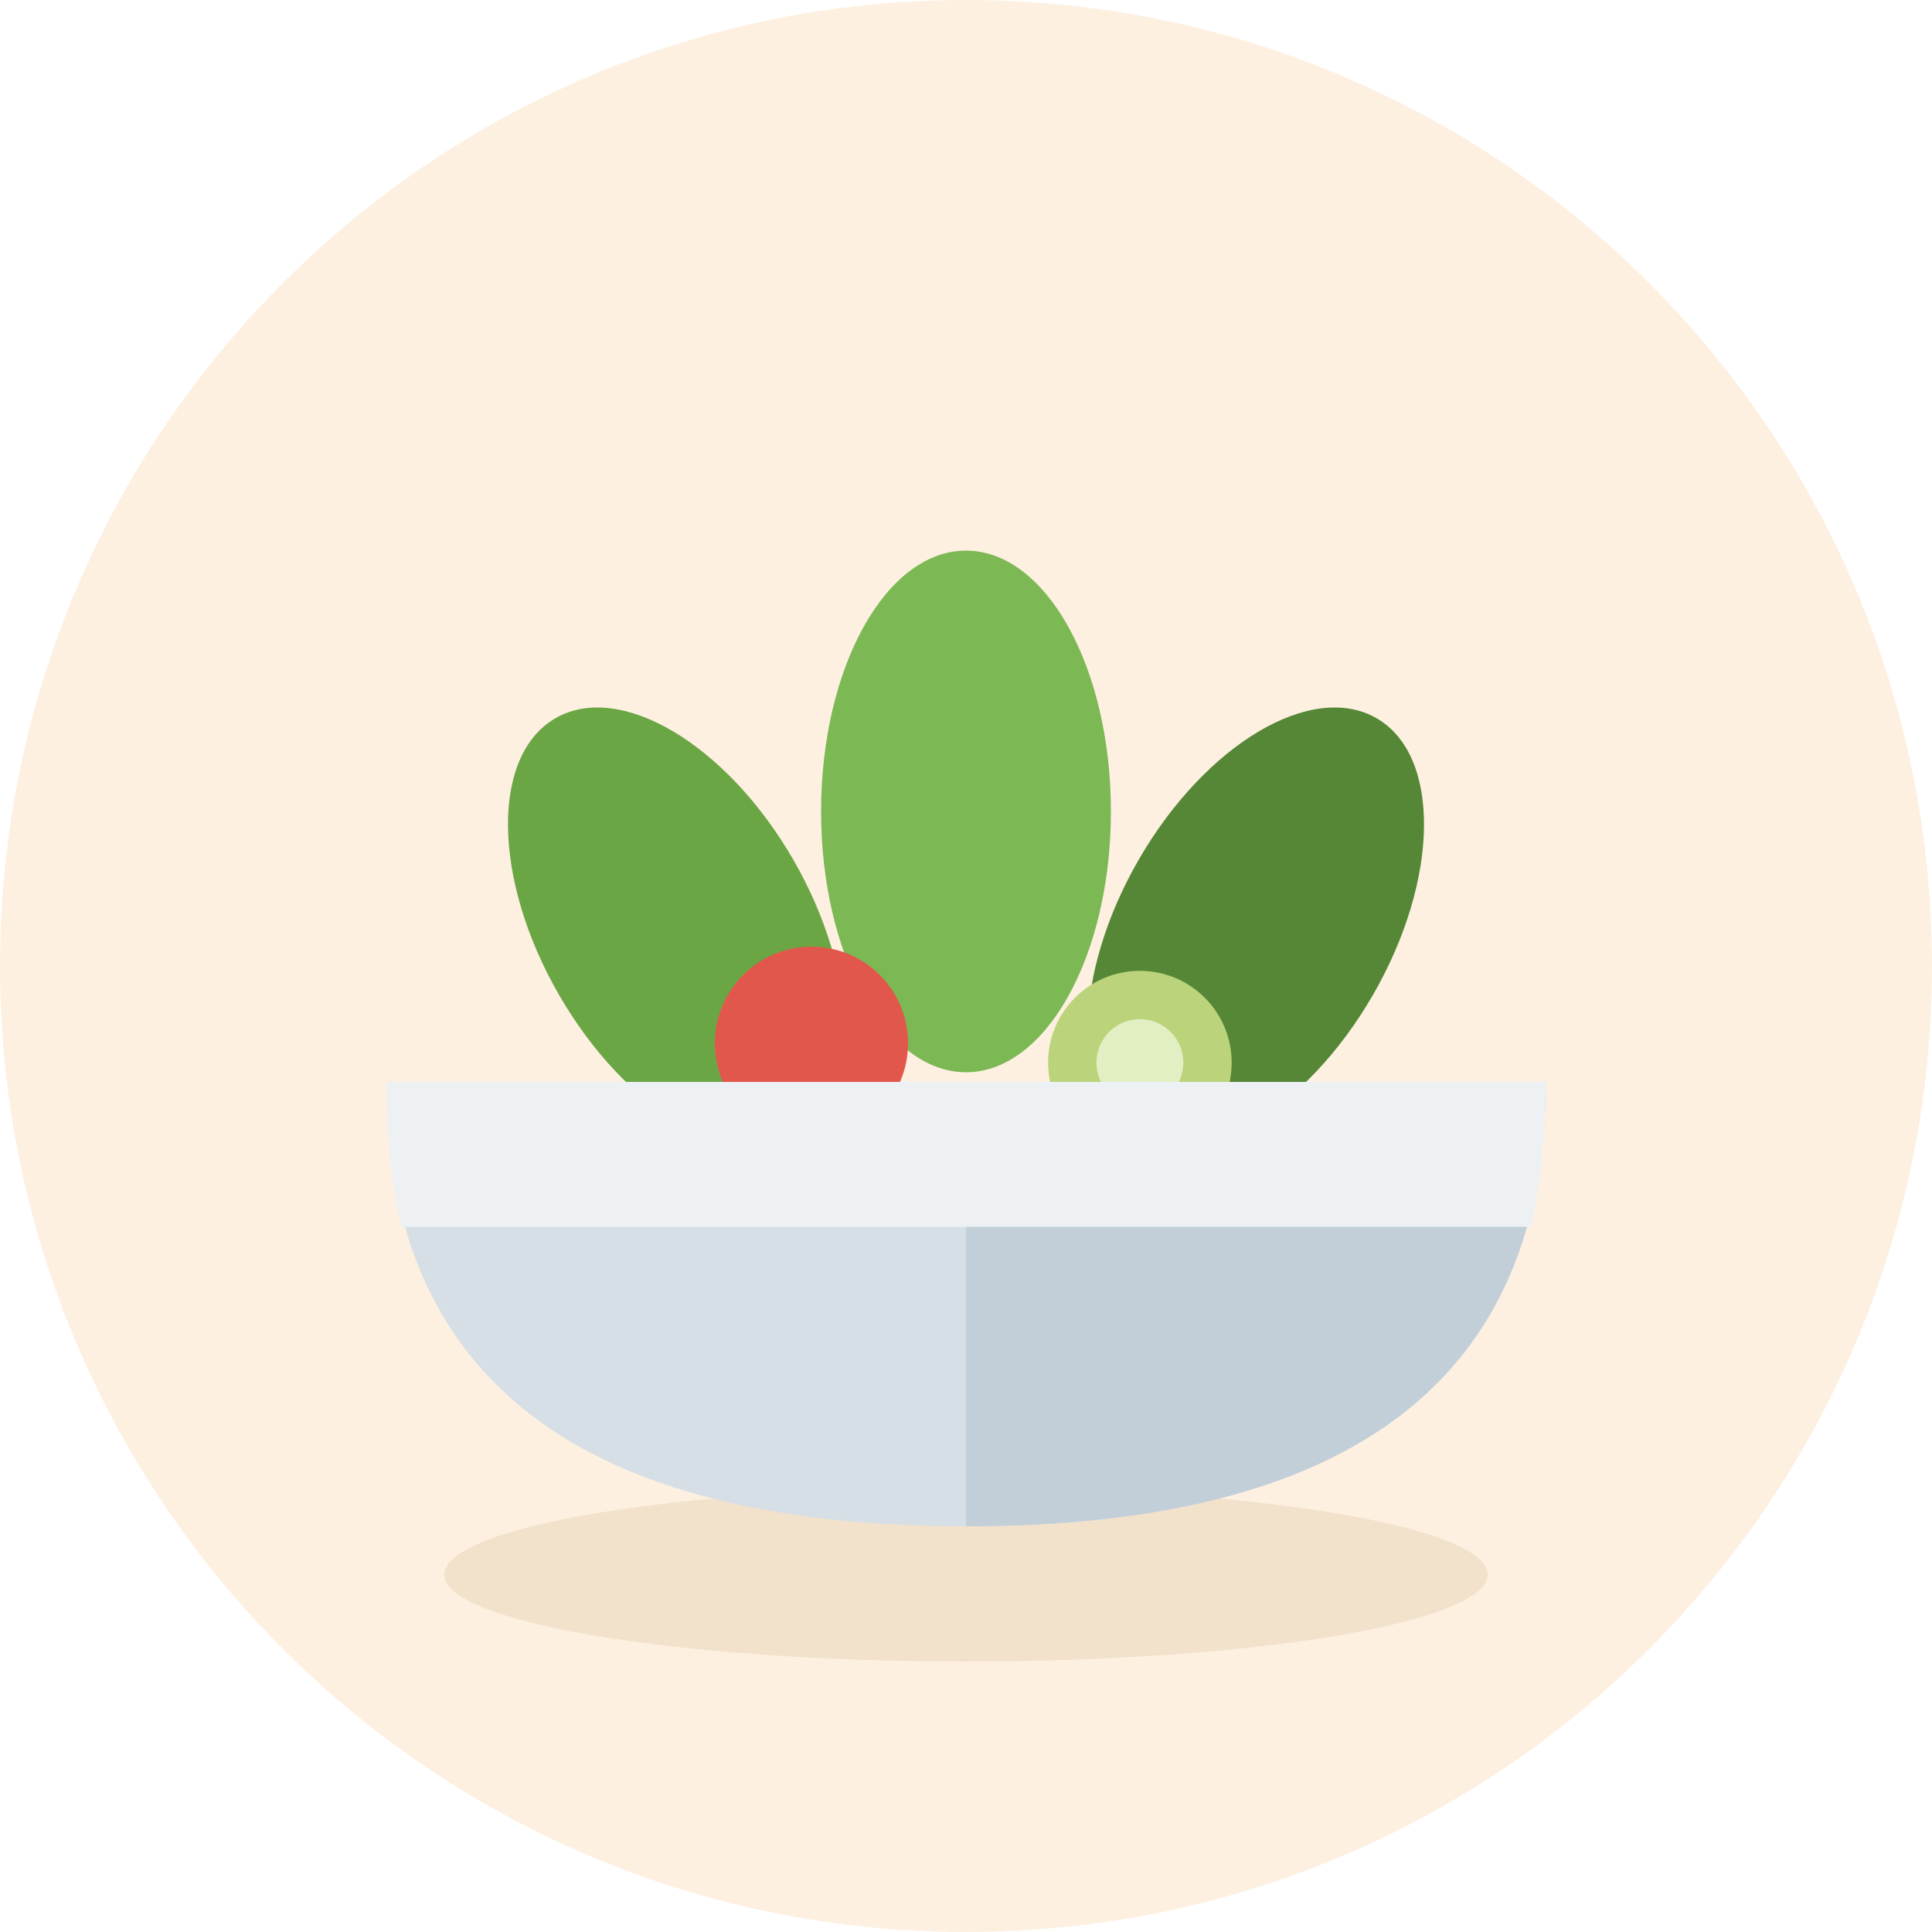
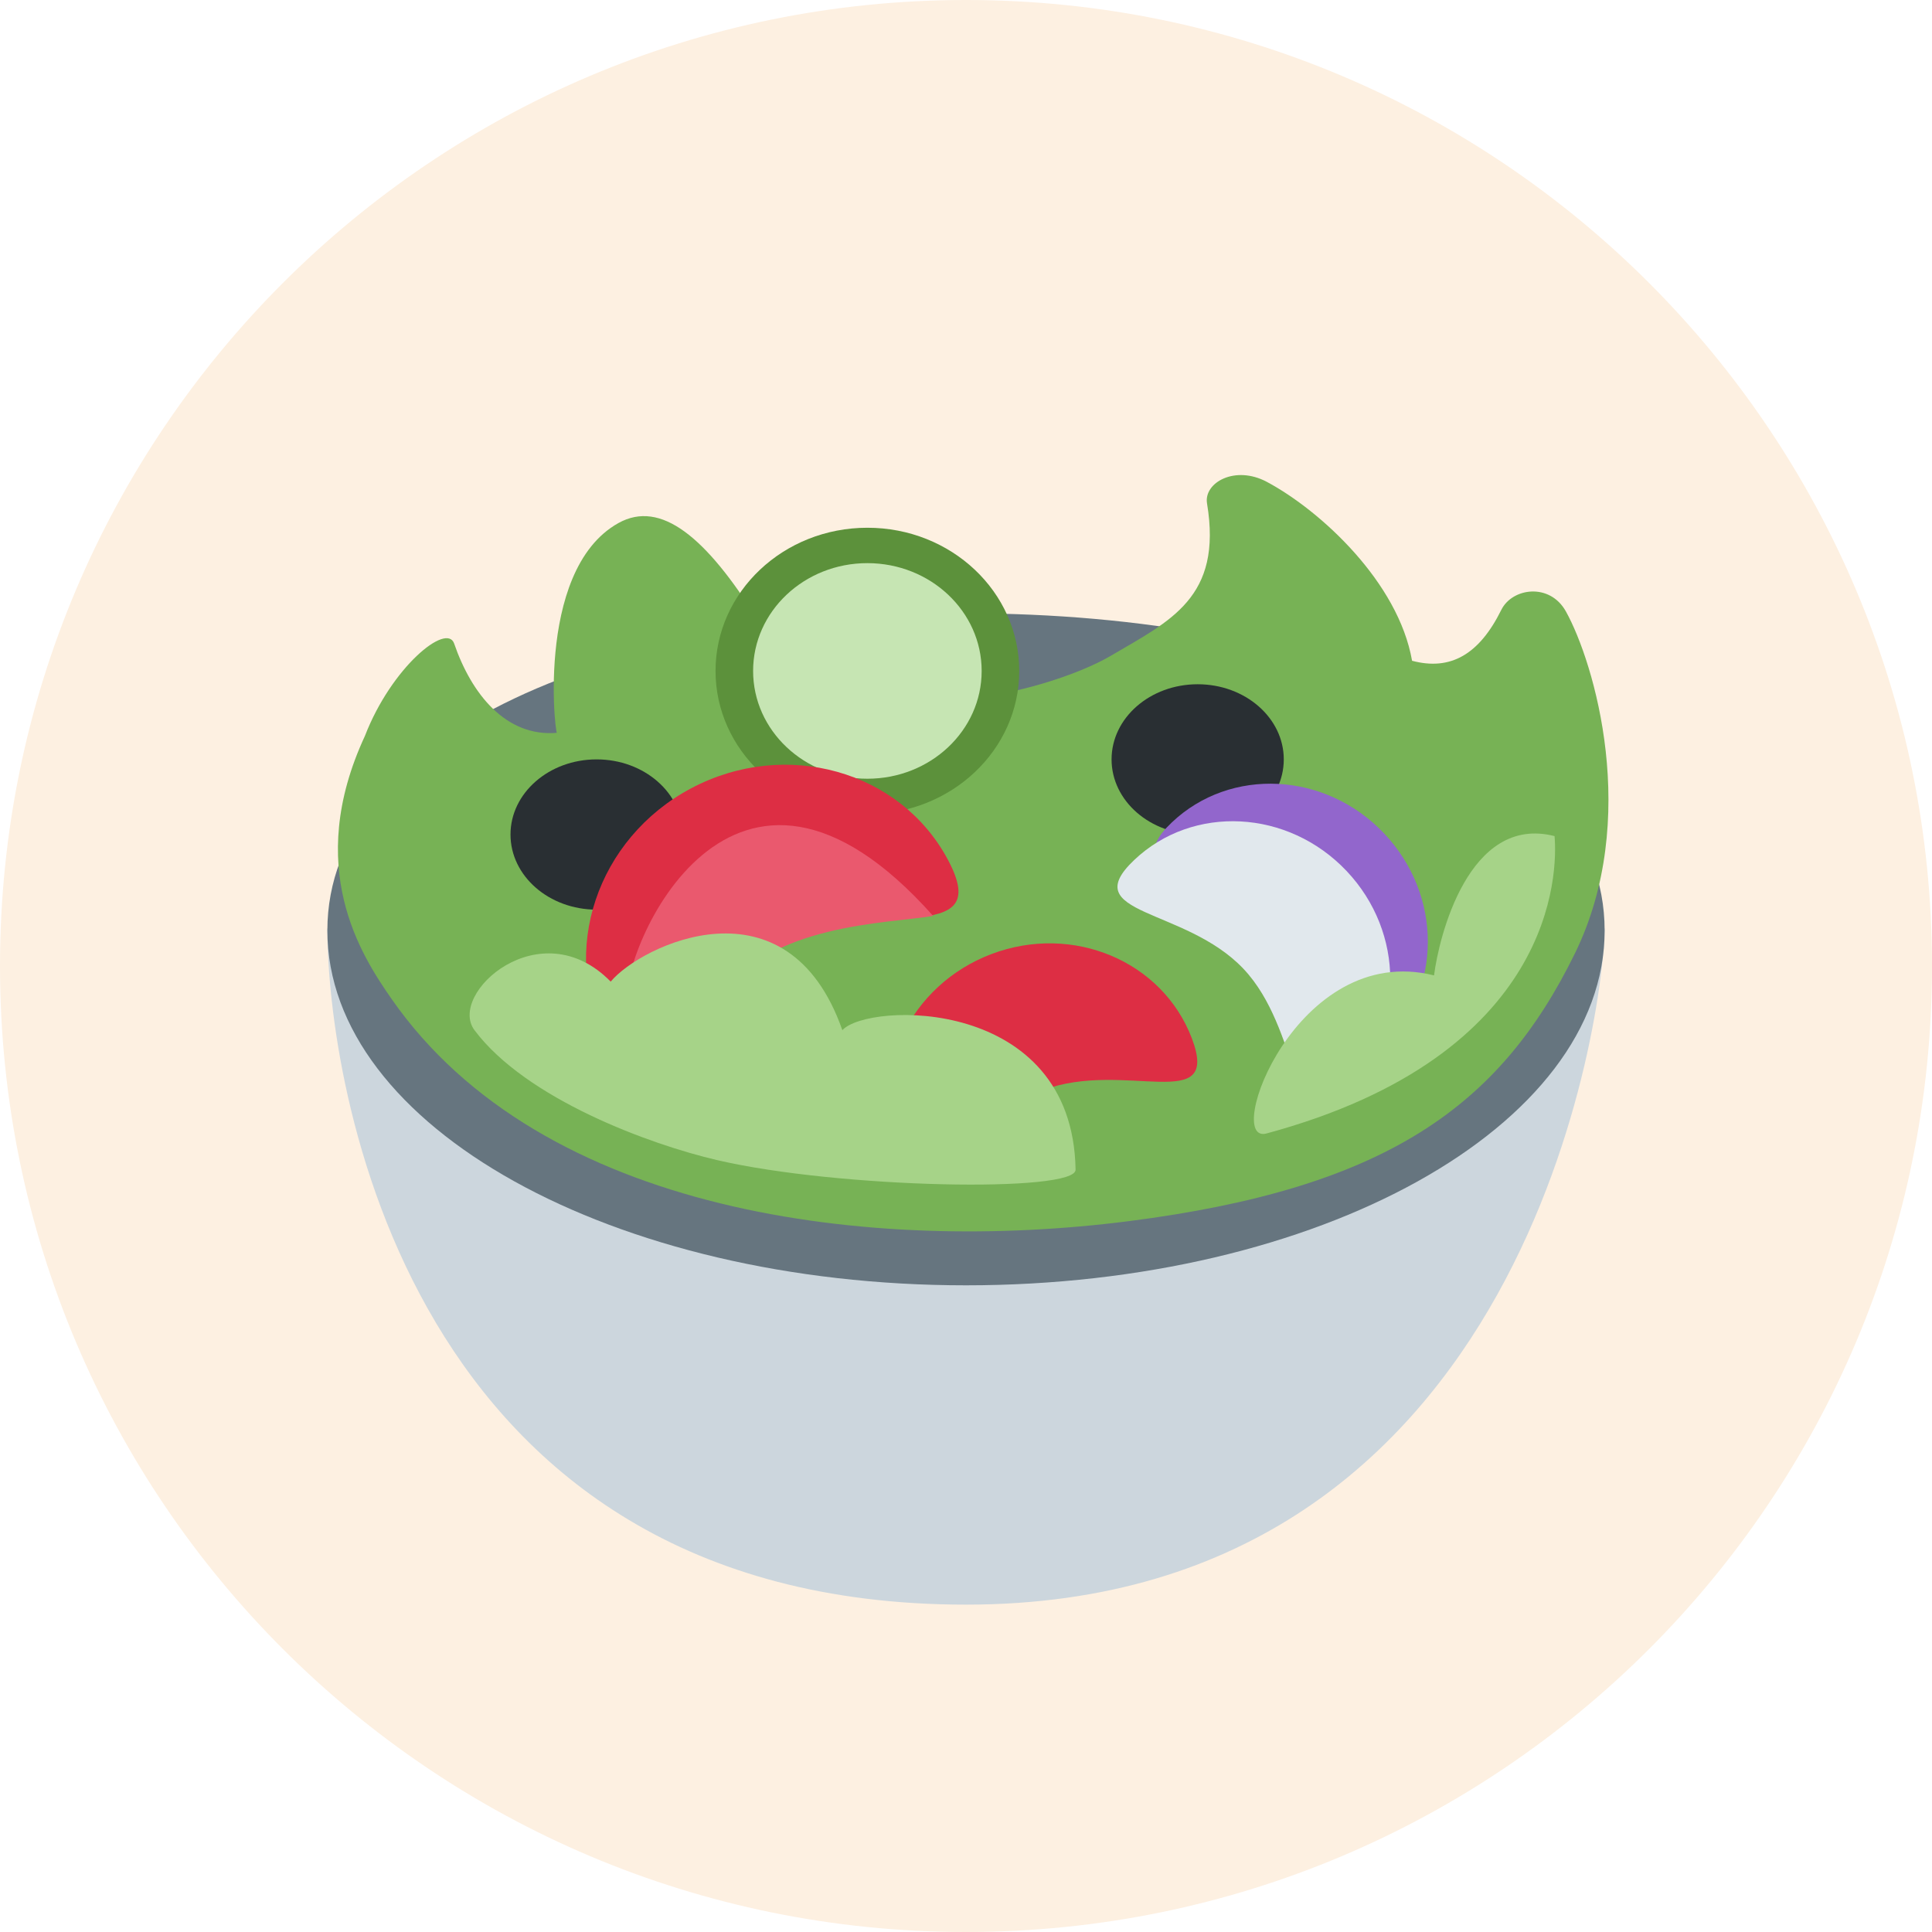
<svg xmlns="http://www.w3.org/2000/svg" viewBox="0 0 200 200">
  <circle cx="100" cy="100" r="100" fill="#FDF0E1" />
-   <ellipse cx="100" cy="163" rx="54" ry="9" fill="#F2E1CB" />
-   <ellipse cx="70" cy="96" rx="14" ry="25" fill="#6BA644" transform="rotate(-30 70 96)" />
-   <ellipse cx="130" cy="96" rx="14" ry="25" fill="#558736" transform="rotate(30 130 96)" />
-   <ellipse cx="100" cy="84" rx="15" ry="27" fill="#7CB854" />
-   <circle cx="84" cy="108" r="10" fill="#E2574C" />
-   <circle cx="118" cy="110" r="9.5" fill="#BBD37A" />
-   <circle cx="118" cy="110" r="4.5" fill="#E2EFC2" />
-   <path d="M40 112 h120 q0 46 -60 46 q-60 0 -60 -46 z" fill="#D6DFE6" />
-   <path d="M100 112 h60 q0 46 -60 46 z" fill="#C2CFD9" />
-   <path d="M40 112 h120 q0 8 -1.5 15 h-117 q-1.5 -7 -1.5 -15 z" fill="#EDF1F4" />
+   <svg x="30" y="30" width="140" height="140" viewBox="0 0 36 36">
+     <path fill="#CCD6DD" d="M18 35C3.042 35 1 21 1 17h34c0 2-1.958 18-17 18z" />
+     <path fill="#66757F" d="M35 17.056c0 5.216-7.611 9.444-17 9.444S1 22.271 1 17.056c0-5.216 7.611-8.444 17-8.444 9.389-.001 17 3.228 17 8.444z" />
+     <path fill="#77B255" d="M2.708 18.875c-.808-1.161-2.333-3.5-.708-7 .708-1.833 2.18-3.027 2.375-2.458.458 1.333 1.375 2.5 2.75 2.375-.018.473-.669-4.309 1.625-5.584 1.125-.625 2.333.375 3.708 2.583 2.202 3.537 7.811 1.884 9.385.958 1.594-.938 2.99-1.552 2.573-4.062-.092-.551.743-1.029 1.595-.573 1.431.766 3.498 2.671 3.863 4.761 1.021.271 1.786-.163 2.375-1.354.292-.59 1.292-.729 1.72.041.754 1.356 1.992 5.527.239 9.105-2 4.083-5.042 6.25-11.875 7.125s-15.625-.167-19.625-5.917z" />
+     <path fill="#5C913B" d="M19.417 10.146c0 2.106-1.81 3.812-4.042 3.812-2.232 0-4.042-1.707-4.042-3.812 0-2.105 1.81-3.812 4.042-3.812 2.232-.001 4.042 1.707 4.042 3.812z" />
+     <path fill="#C6E5B3" d="M18.417 10.146c0 1.585-1.362 2.869-3.042 2.869-1.68 0-3.042-1.285-3.042-2.869 0-1.585 1.362-2.87 3.042-2.87 1.68.001 3.042 1.286 3.042 2.87z" />
+     <ellipse cx="8.167" cy="14.5" fill="#292F33" rx="2.292" ry="2" />
+     <path fill="#DD2E44" d="M17.524 15.182c1.267 2.388-2.104.951-4.614 2.284-2.511 1.333-3.209 4.929-4.477 2.541-1.268-2.388-.26-5.404 2.25-6.737 2.511-1.332 5.574-.476 6.841 1.912z" />
+     <ellipse cx="24.167" cy="12.5" fill="#292F33" rx="2.292" ry="2" />
+     <path fill="#9266CC" d="M29.117 20.129c-1.564 1.48-1.178-1.412-2.734-3.056-1.558-1.644-4.466-1.415-2.903-2.896 1.563-1.481 4.094-1.349 5.65.294 1.557 1.643 1.551 4.177-.013 5.658z" />
+     <path fill="#E1E8ED" d="M28.117 21.129c-1.564 1.48-1.178-1.412-2.734-3.057-1.558-1.643-4.466-1.415-2.903-2.896 1.563-1.481 4.094-1.349 5.65.294 1.557 1.644 1.551 4.178-.013 5.659z" />
+     <path fill="#DD2E44" d="M24.013 19.928c.781 2.062-1.798.555-3.966 1.377-2.166.821-3.1 3.658-3.881 1.597-.781-2.06.343-4.398 2.509-5.219 2.167-.821 4.556.185 5.338 2.245z" />
+     <path fill="#EA596E" d="M8.958 19.084c-.167-1.542 2.833-8.418 8.167-2.417-1.25.208-4.292.208-5.667 2.125s-2.625.208-2.5.292" />
+     <path fill="#A6D388" d="M4.917 19.709c-.728-.971 1.75-3.209 3.625-1.293.792-.958 4.708-2.874 6.167 1.293.667-.75 6.125-.917 6.208 3.708.041.625-6.295.506-9.542-.25-1.792-.417-5.083-1.625-6.458-3.458zM26 22.458c-1.167.315.793-5.125 4.459-4.208.125-1 .916-4.292 3.208-3.708.083.958.041 5.832-7.667 7.916z" />
+   </svg>
</svg>
